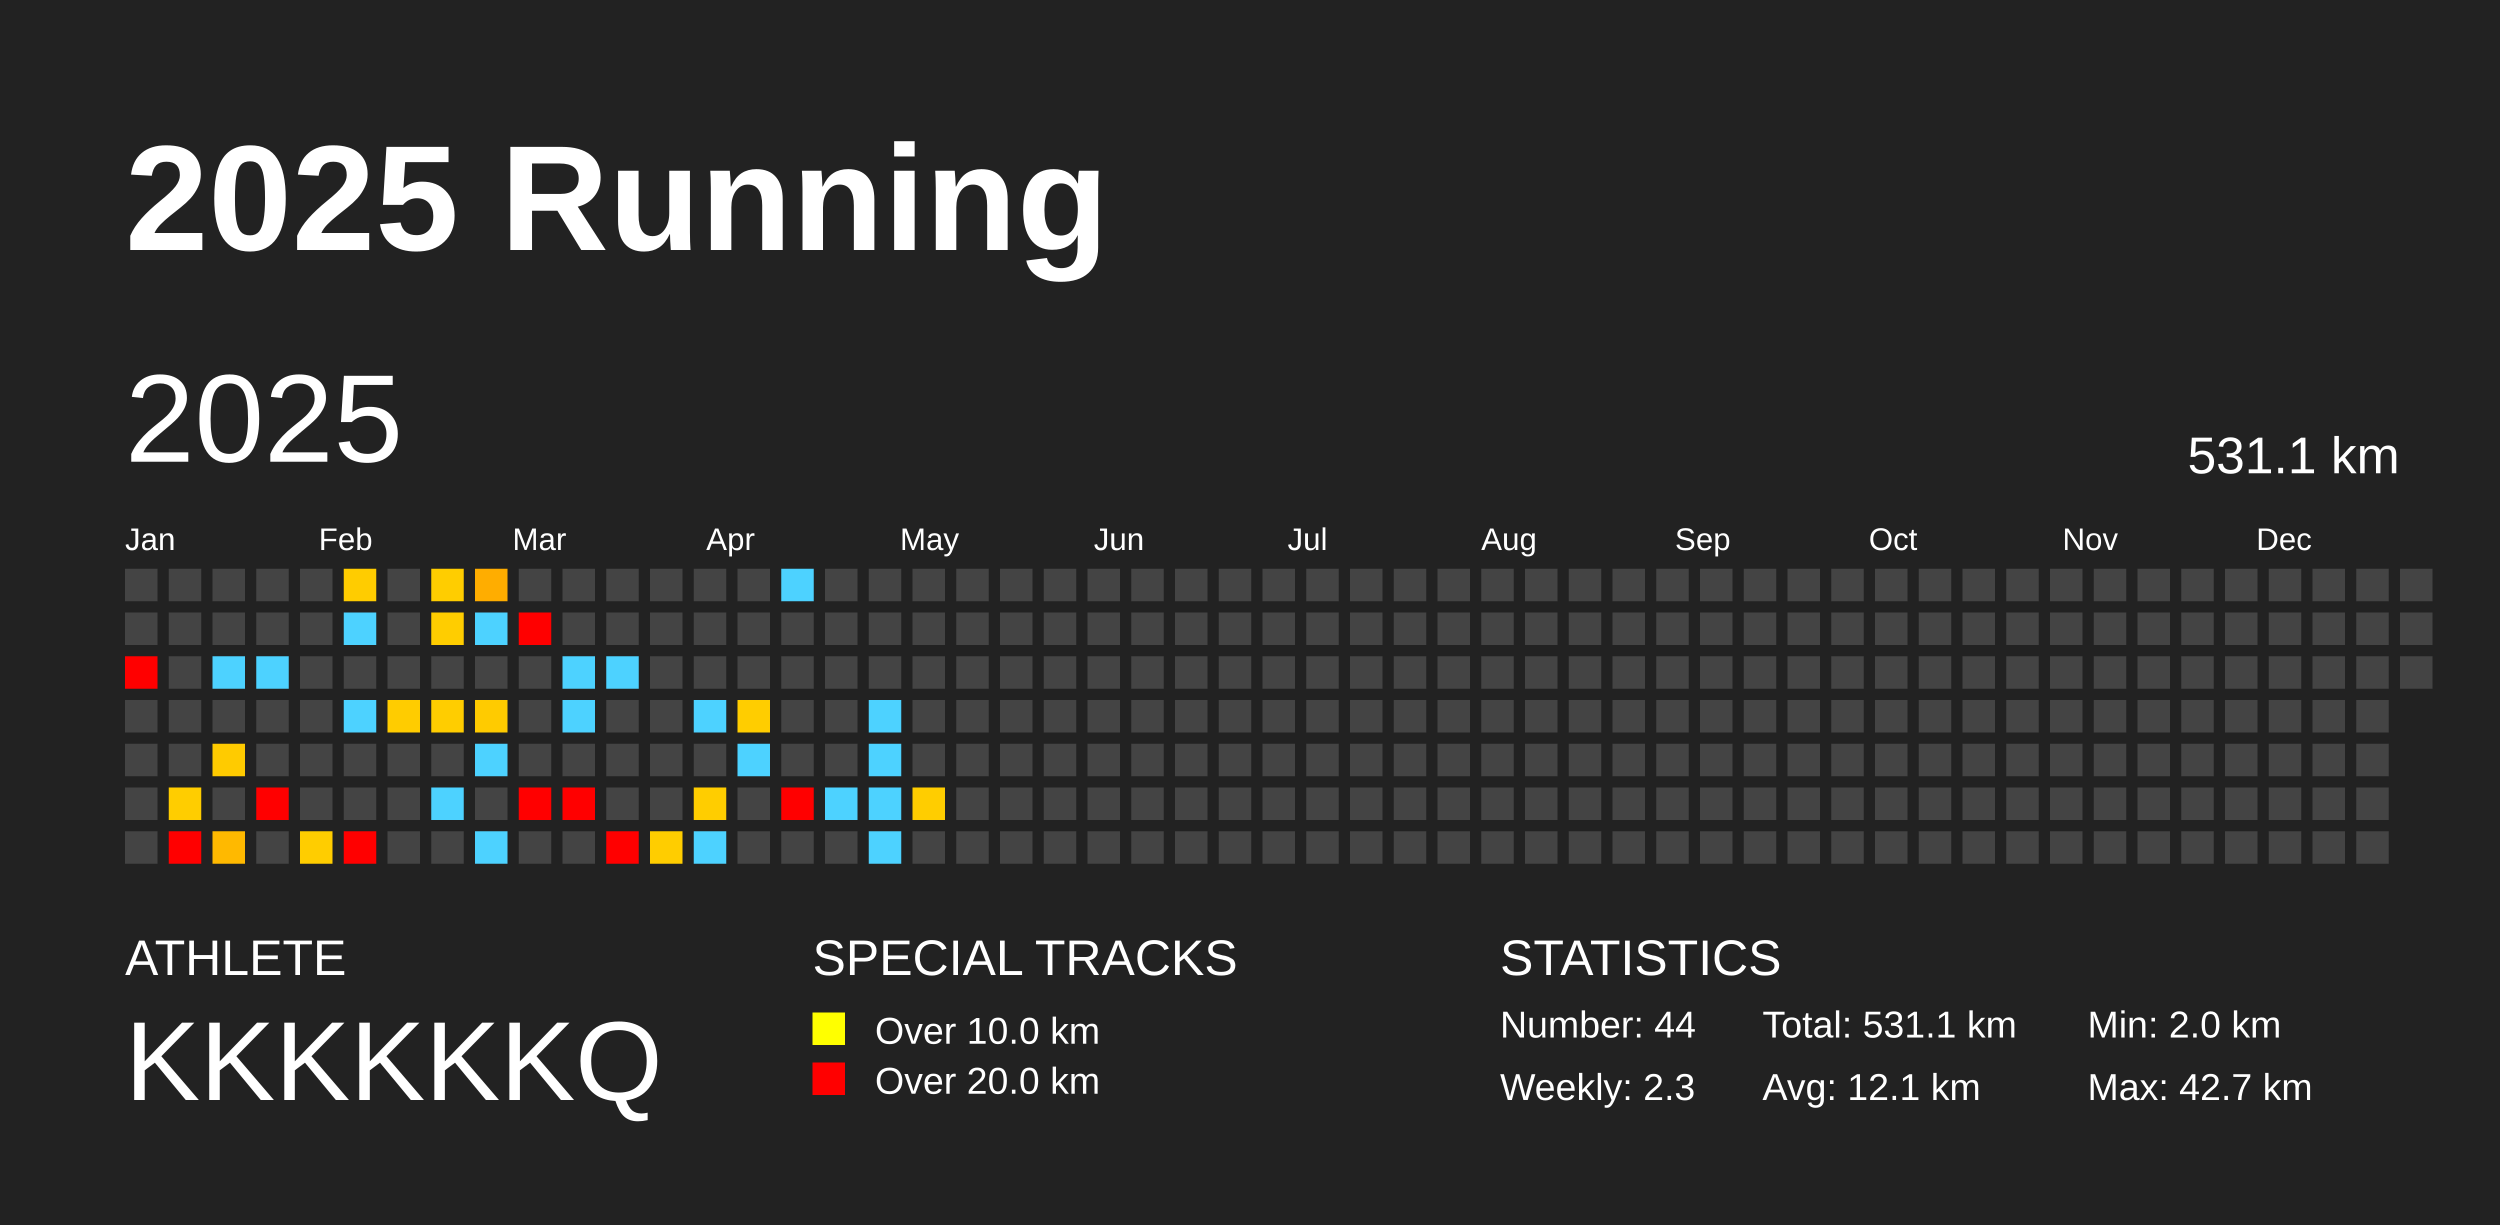
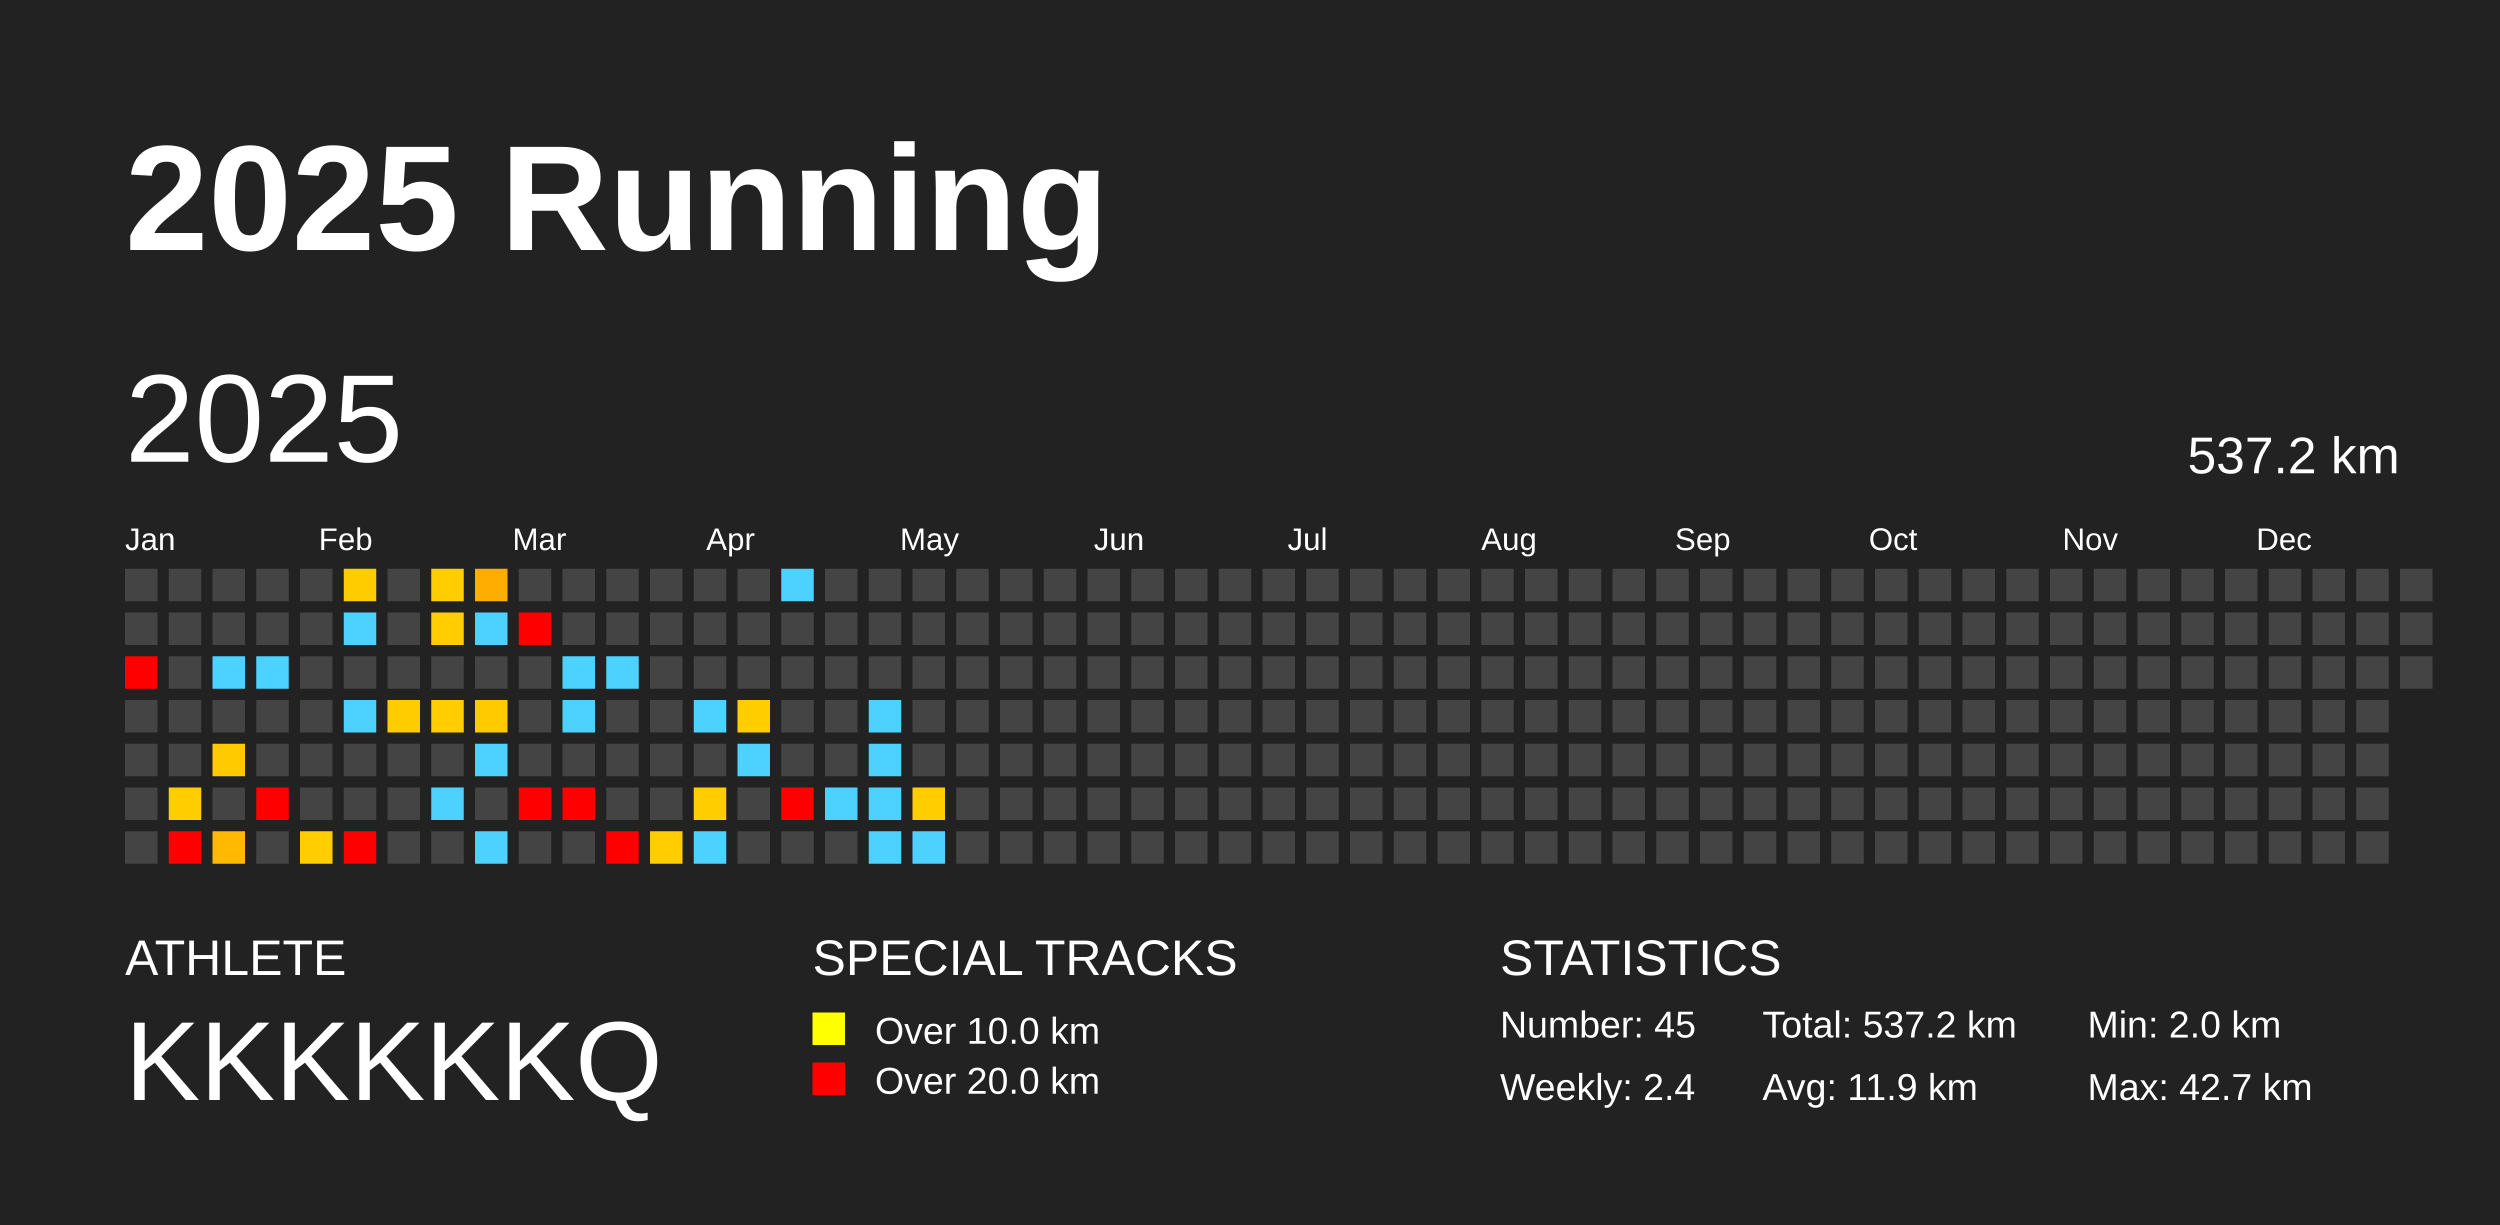
<svg xmlns="http://www.w3.org/2000/svg" baseProfile="full" height="98mm" version="1.1" viewBox="0,0,200,98" width="200mm">
  <defs />
  <rect fill="#222222" height="98" width="200" x="0" y="0" />
  <text fill="#FFFFFF" style="font-size:12px; font-family:Arial; font-weight:bold;" x="10" y="20">2025 Running</text>
  <text fill="#FFFFFF" style="font-size:4px; font-family:Arial" x="10" y="78">ATHLETE</text>
  <text fill="#FFFFFF" style="font-size:9px; font-family:Arial" x="10" y="88">KKKKKKQ</text>
  <text fill="#FFFFFF" style="font-size:4px; font-family:Arial" x="65" y="78">SPECIAL TRACKS</text>
  <rect fill="yellow" height="2.6" width="2.6" x="65" y="81" />
  <text fill="#FFFFFF" style="font-size:3px; font-family:Arial" x="70" y="83.5">Over 10.0 km</text>
  <rect fill="red" height="2.6" width="2.6" x="65" y="85" />
  <text fill="#FFFFFF" style="font-size:3px; font-family:Arial" x="70" y="87.5">Over 20.0 km</text>
  <text fill="#FFFFFF" style="font-size:4px; font-family:Arial" x="120" y="78">STATISTICS</text>
-   <text fill="#FFFFFF" style="font-size:3px; font-family:Arial" x="120" y="83">Number: 44</text>
-   <text fill="#FFFFFF" style="font-size:3px; font-family:Arial" x="120" y="88">Weekly: 2.3</text>
-   <text fill="#FFFFFF" style="font-size:3px; font-family:Arial" x="141" y="83">Total: 531.1 km</text>
-   <text fill="#FFFFFF" style="font-size:3px; font-family:Arial" x="141" y="88">Avg: 12.1 km</text>
+   <text fill="#FFFFFF" style="font-size:3px; font-family:Arial" x="120" y="83">Number: 45</text>
+   <text fill="#FFFFFF" style="font-size:3px; font-family:Arial" x="120" y="88">Weekly: 2.4</text>
+   <text fill="#FFFFFF" style="font-size:3px; font-family:Arial" x="141" y="83">Total: 537.2 km</text>
+   <text fill="#FFFFFF" style="font-size:3px; font-family:Arial" x="141" y="88">Avg: 11.9 km</text>
  <text fill="#FFFFFF" style="font-size:3px; font-family:Arial" x="167" y="83">Min: 2.0 km</text>
  <text fill="#FFFFFF" style="font-size:3px; font-family:Arial" x="167" y="88">Max: 42.7 km</text>
  <text dominant-baseline="hanging" fill="#FFFFFF" style="font-size:10.0px; font-family:Arial;" x="10" y="30">2025</text>
-   <text dominant-baseline="hanging" fill="#FFFFFF" style="font-size:4.125px; font-family:Arial;" x="175" y="35">531.1 km</text>
+   <text dominant-baseline="hanging" fill="#FFFFFF" style="font-size:4.125px; font-family:Arial;" x="175" y="35">537.2 km</text>
  <text fill="#FFFFFF" style="font-size:2.5px; font-family:Arial" x="10.0" y="44">Jan</text>
  <text fill="#FFFFFF" style="font-size:2.5px; font-family:Arial" x="25.5" y="44">Feb</text>
  <text fill="#FFFFFF" style="font-size:2.5px; font-family:Arial" x="41.0" y="44">Mar</text>
  <text fill="#FFFFFF" style="font-size:2.5px; font-family:Arial" x="56.5" y="44">Apr</text>
  <text fill="#FFFFFF" style="font-size:2.5px; font-family:Arial" x="72.0" y="44">May</text>
  <text fill="#FFFFFF" style="font-size:2.5px; font-family:Arial" x="87.5" y="44">Jun</text>
  <text fill="#FFFFFF" style="font-size:2.5px; font-family:Arial" x="103.0" y="44">Jul</text>
  <text fill="#FFFFFF" style="font-size:2.5px; font-family:Arial" x="118.5" y="44">Aug</text>
  <text fill="#FFFFFF" style="font-size:2.5px; font-family:Arial" x="134.0" y="44">Sep</text>
  <text fill="#FFFFFF" style="font-size:2.5px; font-family:Arial" x="149.5" y="44">Oct</text>
  <text fill="#FFFFFF" style="font-size:2.5px; font-family:Arial" x="165.0" y="44">Nov</text>
  <text fill="#FFFFFF" style="font-size:2.5px; font-family:Arial" x="180.5" y="44">Dec</text>
  <rect fill="#444444" height="2.6" width="2.6" x="10.0" y="45.5" />
  <rect fill="#444444" height="2.6" width="2.6" x="10.0" y="49.0" />
  <rect fill="red" height="2.6" width="2.6" x="10.0" y="52.5" />
  <rect fill="#444444" height="2.6" width="2.6" x="10.0" y="56.0" />
  <rect fill="#444444" height="2.6" width="2.6" x="10.0" y="59.5" />
  <rect fill="#444444" height="2.6" width="2.6" x="10.0" y="63.0" />
  <rect fill="#444444" height="2.6" width="2.6" x="10.0" y="66.5" />
  <rect fill="#444444" height="2.6" width="2.6" x="13.5" y="45.5" />
  <rect fill="#444444" height="2.6" width="2.6" x="13.5" y="49.0" />
  <rect fill="#444444" height="2.6" width="2.6" x="13.5" y="52.5" />
  <rect fill="#444444" height="2.6" width="2.6" x="13.5" y="56.0" />
  <rect fill="#444444" height="2.6" width="2.6" x="13.5" y="59.5" />
  <rect fill="#ffcd00" height="2.6" width="2.6" x="13.5" y="63.0" />
  <rect fill="red" height="2.6" width="2.6" x="13.5" y="66.5" />
  <rect fill="#444444" height="2.6" width="2.6" x="17.0" y="45.5" />
  <rect fill="#444444" height="2.6" width="2.6" x="17.0" y="49.0" />
  <rect fill="#4dd2ff" height="2.6" width="2.6" x="17.0" y="52.5" />
  <rect fill="#444444" height="2.6" width="2.6" x="17.0" y="56.0" />
  <rect fill="#ffcb00" height="2.6" width="2.6" x="17.0" y="59.5" />
  <rect fill="#444444" height="2.6" width="2.6" x="17.0" y="63.0" />
  <rect fill="#ffb900" height="2.6" width="2.6" x="17.0" y="66.5" />
  <rect fill="#444444" height="2.6" width="2.6" x="20.5" y="45.5" />
  <rect fill="#444444" height="2.6" width="2.6" x="20.5" y="49.0" />
  <rect fill="#4dd2ff" height="2.6" width="2.6" x="20.5" y="52.5" />
  <rect fill="#444444" height="2.6" width="2.6" x="20.5" y="56.0" />
  <rect fill="#444444" height="2.6" width="2.6" x="20.5" y="59.5" />
  <rect fill="red" height="2.6" width="2.6" x="20.5" y="63.0" />
  <rect fill="#444444" height="2.6" width="2.6" x="20.5" y="66.5" />
  <rect fill="#444444" height="2.6" width="2.6" x="24.0" y="45.5" />
  <rect fill="#444444" height="2.6" width="2.6" x="24.0" y="49.0" />
  <rect fill="#444444" height="2.6" width="2.6" x="24.0" y="52.5" />
  <rect fill="#444444" height="2.6" width="2.6" x="24.0" y="56.0" />
  <rect fill="#444444" height="2.6" width="2.6" x="24.0" y="59.5" />
  <rect fill="#444444" height="2.6" width="2.6" x="24.0" y="63.0" />
  <rect fill="#ffcd00" height="2.6" width="2.6" x="24.0" y="66.5" />
  <rect fill="#ffcc00" height="2.6" width="2.6" x="27.5" y="45.5" />
  <rect fill="#4dd2ff" height="2.6" width="2.6" x="27.5" y="49.0" />
  <rect fill="#444444" height="2.6" width="2.6" x="27.5" y="52.5" />
  <rect fill="#4dd2ff" height="2.6" width="2.6" x="27.5" y="56.0" />
  <rect fill="#444444" height="2.6" width="2.6" x="27.5" y="59.5" />
  <rect fill="#444444" height="2.6" width="2.6" x="27.5" y="63.0" />
  <rect fill="red" height="2.6" width="2.6" x="27.5" y="66.5" />
  <rect fill="#444444" height="2.6" width="2.6" x="31.0" y="45.5" />
  <rect fill="#444444" height="2.6" width="2.6" x="31.0" y="49.0" />
  <rect fill="#444444" height="2.6" width="2.6" x="31.0" y="52.5" />
  <rect fill="#ffcc00" height="2.6" width="2.6" x="31.0" y="56.0" />
  <rect fill="#444444" height="2.6" width="2.6" x="31.0" y="59.5" />
  <rect fill="#444444" height="2.6" width="2.6" x="31.0" y="63.0" />
  <rect fill="#444444" height="2.6" width="2.6" x="31.0" y="66.5" />
  <rect fill="#ffcd00" height="2.6" width="2.6" x="34.5" y="45.5" />
  <rect fill="#ffcd00" height="2.6" width="2.6" x="34.5" y="49.0" />
  <rect fill="#444444" height="2.6" width="2.6" x="34.5" y="52.5" />
  <rect fill="#ffcd00" height="2.6" width="2.6" x="34.5" y="56.0" />
  <rect fill="#444444" height="2.6" width="2.6" x="34.5" y="59.5" />
  <rect fill="#4dd2ff" height="2.6" width="2.6" x="34.5" y="63.0" />
  <rect fill="#444444" height="2.6" width="2.6" x="34.5" y="66.5" />
  <rect fill="#ffad00" height="2.6" width="2.6" x="38.0" y="45.5" />
  <rect fill="#4dd2ff" height="2.6" width="2.6" x="38.0" y="49.0" />
  <rect fill="#444444" height="2.6" width="2.6" x="38.0" y="52.5" />
  <rect fill="#ffcb00" height="2.6" width="2.6" x="38.0" y="56.0" />
  <rect fill="#4dd2ff" height="2.6" width="2.6" x="38.0" y="59.5" />
  <rect fill="#444444" height="2.6" width="2.6" x="38.0" y="63.0" />
  <rect fill="#4dd2ff" height="2.6" width="2.6" x="38.0" y="66.5" />
  <rect fill="#444444" height="2.6" width="2.6" x="41.5" y="45.5" />
  <rect fill="red" height="2.6" width="2.6" x="41.5" y="49.0" />
  <rect fill="#444444" height="2.6" width="2.6" x="41.5" y="52.5" />
  <rect fill="#444444" height="2.6" width="2.6" x="41.5" y="56.0" />
  <rect fill="#444444" height="2.6" width="2.6" x="41.5" y="59.5" />
  <rect fill="red" height="2.6" width="2.6" x="41.5" y="63.0" />
  <rect fill="#444444" height="2.6" width="2.6" x="41.5" y="66.5" />
  <rect fill="#444444" height="2.6" width="2.6" x="45.0" y="45.5" />
  <rect fill="#444444" height="2.6" width="2.6" x="45.0" y="49.0" />
  <rect fill="#4dd2ff" height="2.6" width="2.6" x="45.0" y="52.5" />
  <rect fill="#4dd2ff" height="2.6" width="2.6" x="45.0" y="56.0" />
  <rect fill="#444444" height="2.6" width="2.6" x="45.0" y="59.5" />
  <rect fill="red" height="2.6" width="2.6" x="45.0" y="63.0" />
  <rect fill="#444444" height="2.6" width="2.6" x="45.0" y="66.5" />
  <rect fill="#444444" height="2.6" width="2.6" x="48.5" y="45.5" />
  <rect fill="#444444" height="2.6" width="2.6" x="48.5" y="49.0" />
  <rect fill="#4dd2ff" height="2.6" width="2.6" x="48.5" y="52.5" />
  <rect fill="#444444" height="2.6" width="2.6" x="48.5" y="56.0" />
  <rect fill="#444444" height="2.6" width="2.6" x="48.5" y="59.5" />
  <rect fill="#444444" height="2.6" width="2.6" x="48.5" y="63.0" />
  <rect fill="red" height="2.6" width="2.6" x="48.5" y="66.5" />
  <rect fill="#444444" height="2.6" width="2.6" x="52.0" y="45.5" />
  <rect fill="#444444" height="2.6" width="2.6" x="52.0" y="49.0" />
  <rect fill="#444444" height="2.6" width="2.6" x="52.0" y="52.5" />
  <rect fill="#444444" height="2.6" width="2.6" x="52.0" y="56.0" />
  <rect fill="#444444" height="2.6" width="2.6" x="52.0" y="59.5" />
  <rect fill="#444444" height="2.6" width="2.6" x="52.0" y="63.0" />
  <rect fill="#ffcd00" height="2.6" width="2.6" x="52.0" y="66.5" />
  <rect fill="#444444" height="2.6" width="2.6" x="55.5" y="45.5" />
  <rect fill="#444444" height="2.6" width="2.6" x="55.5" y="49.0" />
  <rect fill="#444444" height="2.6" width="2.6" x="55.5" y="52.5" />
  <rect fill="#4dd2ff" height="2.6" width="2.6" x="55.5" y="56.0" />
  <rect fill="#444444" height="2.6" width="2.6" x="55.5" y="59.5" />
  <rect fill="#ffcd00" height="2.6" width="2.6" x="55.5" y="63.0" />
  <rect fill="#4dd2ff" height="2.6" width="2.6" x="55.5" y="66.5" />
  <rect fill="#444444" height="2.6" width="2.6" x="59.0" y="45.5" />
  <rect fill="#444444" height="2.6" width="2.6" x="59.0" y="49.0" />
  <rect fill="#444444" height="2.6" width="2.6" x="59.0" y="52.5" />
  <rect fill="#ffcd00" height="2.6" width="2.6" x="59.0" y="56.0" />
  <rect fill="#4dd2ff" height="2.6" width="2.6" x="59.0" y="59.5" />
  <rect fill="#444444" height="2.6" width="2.6" x="59.0" y="63.0" />
  <rect fill="#444444" height="2.6" width="2.6" x="59.0" y="66.5" />
  <rect fill="#4dd2ff" height="2.6" width="2.6" x="62.5" y="45.5" />
  <rect fill="#444444" height="2.6" width="2.6" x="62.5" y="49.0" />
  <rect fill="#444444" height="2.6" width="2.6" x="62.5" y="52.5" />
  <rect fill="#444444" height="2.6" width="2.6" x="62.5" y="56.0" />
  <rect fill="#444444" height="2.6" width="2.6" x="62.5" y="59.5" />
  <rect fill="red" height="2.6" width="2.6" x="62.5" y="63.0" />
  <rect fill="#444444" height="2.6" width="2.6" x="62.5" y="66.5" />
  <rect fill="#444444" height="2.6" width="2.6" x="66.0" y="45.5" />
  <rect fill="#444444" height="2.6" width="2.6" x="66.0" y="49.0" />
  <rect fill="#444444" height="2.6" width="2.6" x="66.0" y="52.5" />
  <rect fill="#444444" height="2.6" width="2.6" x="66.0" y="56.0" />
  <rect fill="#444444" height="2.6" width="2.6" x="66.0" y="59.5" />
  <rect fill="#4dd2ff" height="2.6" width="2.6" x="66.0" y="63.0" />
  <rect fill="#444444" height="2.6" width="2.6" x="66.0" y="66.5" />
  <rect fill="#444444" height="2.6" width="2.6" x="69.5" y="45.5" />
  <rect fill="#444444" height="2.6" width="2.6" x="69.5" y="49.0" />
  <rect fill="#444444" height="2.6" width="2.6" x="69.5" y="52.5" />
  <rect fill="#4dd2ff" height="2.6" width="2.6" x="69.5" y="56.0" />
  <rect fill="#4dd2ff" height="2.6" width="2.6" x="69.5" y="59.5" />
  <rect fill="#4dd2ff" height="2.6" width="2.6" x="69.5" y="63.0" />
  <rect fill="#4dd2ff" height="2.6" width="2.6" x="69.5" y="66.5" />
  <rect fill="#444444" height="2.6" width="2.6" x="73.0" y="45.5" />
  <rect fill="#444444" height="2.6" width="2.6" x="73.0" y="49.0" />
  <rect fill="#444444" height="2.6" width="2.6" x="73.0" y="52.5" />
  <rect fill="#444444" height="2.6" width="2.6" x="73.0" y="56.0" />
  <rect fill="#444444" height="2.6" width="2.6" x="73.0" y="59.5" />
  <rect fill="#ffcd00" height="2.6" width="2.6" x="73.0" y="63.0" />
-   <rect fill="#444444" height="2.6" width="2.6" x="73.0" y="66.5" />
+   <rect fill="#4dd2ff" height="2.6" width="2.6" x="73.0" y="66.5" />
  <rect fill="#444444" height="2.6" width="2.6" x="76.5" y="45.5" />
  <rect fill="#444444" height="2.6" width="2.6" x="76.5" y="49.0" />
  <rect fill="#444444" height="2.6" width="2.6" x="76.5" y="52.5" />
  <rect fill="#444444" height="2.6" width="2.6" x="76.5" y="56.0" />
  <rect fill="#444444" height="2.6" width="2.6" x="76.5" y="59.5" />
  <rect fill="#444444" height="2.6" width="2.6" x="76.5" y="63.0" />
  <rect fill="#444444" height="2.6" width="2.6" x="76.5" y="66.5" />
  <rect fill="#444444" height="2.6" width="2.6" x="80.0" y="45.5" />
  <rect fill="#444444" height="2.6" width="2.6" x="80.0" y="49.0" />
  <rect fill="#444444" height="2.6" width="2.6" x="80.0" y="52.5" />
  <rect fill="#444444" height="2.6" width="2.6" x="80.0" y="56.0" />
  <rect fill="#444444" height="2.6" width="2.6" x="80.0" y="59.5" />
  <rect fill="#444444" height="2.6" width="2.6" x="80.0" y="63.0" />
  <rect fill="#444444" height="2.6" width="2.6" x="80.0" y="66.5" />
  <rect fill="#444444" height="2.6" width="2.6" x="83.5" y="45.5" />
  <rect fill="#444444" height="2.6" width="2.6" x="83.5" y="49.0" />
  <rect fill="#444444" height="2.6" width="2.6" x="83.5" y="52.5" />
  <rect fill="#444444" height="2.6" width="2.6" x="83.5" y="56.0" />
  <rect fill="#444444" height="2.6" width="2.6" x="83.5" y="59.5" />
  <rect fill="#444444" height="2.6" width="2.6" x="83.5" y="63.0" />
  <rect fill="#444444" height="2.6" width="2.6" x="83.5" y="66.5" />
  <rect fill="#444444" height="2.6" width="2.6" x="87.0" y="45.5" />
  <rect fill="#444444" height="2.6" width="2.6" x="87.0" y="49.0" />
  <rect fill="#444444" height="2.6" width="2.6" x="87.0" y="52.5" />
  <rect fill="#444444" height="2.6" width="2.6" x="87.0" y="56.0" />
  <rect fill="#444444" height="2.6" width="2.6" x="87.0" y="59.5" />
  <rect fill="#444444" height="2.6" width="2.6" x="87.0" y="63.0" />
  <rect fill="#444444" height="2.6" width="2.6" x="87.0" y="66.5" />
  <rect fill="#444444" height="2.6" width="2.6" x="90.5" y="45.5" />
  <rect fill="#444444" height="2.6" width="2.6" x="90.5" y="49.0" />
  <rect fill="#444444" height="2.6" width="2.6" x="90.5" y="52.5" />
  <rect fill="#444444" height="2.6" width="2.6" x="90.5" y="56.0" />
  <rect fill="#444444" height="2.6" width="2.6" x="90.5" y="59.5" />
  <rect fill="#444444" height="2.6" width="2.6" x="90.5" y="63.0" />
  <rect fill="#444444" height="2.6" width="2.6" x="90.5" y="66.5" />
  <rect fill="#444444" height="2.6" width="2.6" x="94.0" y="45.5" />
  <rect fill="#444444" height="2.6" width="2.6" x="94.0" y="49.0" />
  <rect fill="#444444" height="2.6" width="2.6" x="94.0" y="52.5" />
  <rect fill="#444444" height="2.6" width="2.6" x="94.0" y="56.0" />
  <rect fill="#444444" height="2.6" width="2.6" x="94.0" y="59.5" />
  <rect fill="#444444" height="2.6" width="2.6" x="94.0" y="63.0" />
  <rect fill="#444444" height="2.6" width="2.6" x="94.0" y="66.5" />
  <rect fill="#444444" height="2.6" width="2.6" x="97.5" y="45.5" />
  <rect fill="#444444" height="2.6" width="2.6" x="97.5" y="49.0" />
  <rect fill="#444444" height="2.6" width="2.6" x="97.5" y="52.5" />
  <rect fill="#444444" height="2.6" width="2.6" x="97.5" y="56.0" />
  <rect fill="#444444" height="2.6" width="2.6" x="97.5" y="59.5" />
  <rect fill="#444444" height="2.6" width="2.6" x="97.5" y="63.0" />
  <rect fill="#444444" height="2.6" width="2.6" x="97.5" y="66.5" />
  <rect fill="#444444" height="2.6" width="2.6" x="101.0" y="45.5" />
  <rect fill="#444444" height="2.6" width="2.6" x="101.0" y="49.0" />
  <rect fill="#444444" height="2.6" width="2.6" x="101.0" y="52.5" />
  <rect fill="#444444" height="2.6" width="2.6" x="101.0" y="56.0" />
  <rect fill="#444444" height="2.6" width="2.6" x="101.0" y="59.5" />
  <rect fill="#444444" height="2.6" width="2.6" x="101.0" y="63.0" />
  <rect fill="#444444" height="2.6" width="2.6" x="101.0" y="66.5" />
  <rect fill="#444444" height="2.6" width="2.6" x="104.5" y="45.5" />
  <rect fill="#444444" height="2.6" width="2.6" x="104.5" y="49.0" />
  <rect fill="#444444" height="2.6" width="2.6" x="104.5" y="52.5" />
  <rect fill="#444444" height="2.6" width="2.6" x="104.5" y="56.0" />
  <rect fill="#444444" height="2.6" width="2.6" x="104.5" y="59.5" />
  <rect fill="#444444" height="2.6" width="2.6" x="104.5" y="63.0" />
  <rect fill="#444444" height="2.6" width="2.6" x="104.5" y="66.5" />
  <rect fill="#444444" height="2.6" width="2.6" x="108.0" y="45.5" />
  <rect fill="#444444" height="2.6" width="2.6" x="108.0" y="49.0" />
  <rect fill="#444444" height="2.6" width="2.6" x="108.0" y="52.5" />
  <rect fill="#444444" height="2.6" width="2.6" x="108.0" y="56.0" />
  <rect fill="#444444" height="2.6" width="2.6" x="108.0" y="59.5" />
  <rect fill="#444444" height="2.6" width="2.6" x="108.0" y="63.0" />
  <rect fill="#444444" height="2.6" width="2.6" x="108.0" y="66.5" />
  <rect fill="#444444" height="2.6" width="2.6" x="111.5" y="45.5" />
  <rect fill="#444444" height="2.6" width="2.6" x="111.5" y="49.0" />
  <rect fill="#444444" height="2.6" width="2.6" x="111.5" y="52.5" />
  <rect fill="#444444" height="2.6" width="2.6" x="111.5" y="56.0" />
  <rect fill="#444444" height="2.6" width="2.6" x="111.5" y="59.5" />
  <rect fill="#444444" height="2.6" width="2.6" x="111.5" y="63.0" />
  <rect fill="#444444" height="2.6" width="2.6" x="111.5" y="66.5" />
  <rect fill="#444444" height="2.6" width="2.6" x="115.0" y="45.5" />
  <rect fill="#444444" height="2.6" width="2.6" x="115.0" y="49.0" />
  <rect fill="#444444" height="2.6" width="2.6" x="115.0" y="52.5" />
  <rect fill="#444444" height="2.6" width="2.6" x="115.0" y="56.0" />
  <rect fill="#444444" height="2.6" width="2.6" x="115.0" y="59.5" />
  <rect fill="#444444" height="2.6" width="2.6" x="115.0" y="63.0" />
  <rect fill="#444444" height="2.6" width="2.6" x="115.0" y="66.5" />
  <rect fill="#444444" height="2.6" width="2.6" x="118.5" y="45.5" />
  <rect fill="#444444" height="2.6" width="2.6" x="118.5" y="49.0" />
  <rect fill="#444444" height="2.6" width="2.6" x="118.5" y="52.5" />
  <rect fill="#444444" height="2.6" width="2.6" x="118.5" y="56.0" />
  <rect fill="#444444" height="2.6" width="2.6" x="118.5" y="59.5" />
  <rect fill="#444444" height="2.6" width="2.6" x="118.5" y="63.0" />
  <rect fill="#444444" height="2.6" width="2.6" x="118.5" y="66.5" />
  <rect fill="#444444" height="2.6" width="2.6" x="122.0" y="45.5" />
  <rect fill="#444444" height="2.6" width="2.6" x="122.0" y="49.0" />
  <rect fill="#444444" height="2.6" width="2.6" x="122.0" y="52.5" />
  <rect fill="#444444" height="2.6" width="2.6" x="122.0" y="56.0" />
  <rect fill="#444444" height="2.6" width="2.6" x="122.0" y="59.5" />
  <rect fill="#444444" height="2.6" width="2.6" x="122.0" y="63.0" />
  <rect fill="#444444" height="2.6" width="2.6" x="122.0" y="66.5" />
  <rect fill="#444444" height="2.6" width="2.6" x="125.5" y="45.5" />
  <rect fill="#444444" height="2.6" width="2.6" x="125.5" y="49.0" />
  <rect fill="#444444" height="2.6" width="2.6" x="125.5" y="52.5" />
  <rect fill="#444444" height="2.6" width="2.6" x="125.5" y="56.0" />
  <rect fill="#444444" height="2.6" width="2.6" x="125.5" y="59.5" />
  <rect fill="#444444" height="2.6" width="2.6" x="125.5" y="63.0" />
  <rect fill="#444444" height="2.6" width="2.6" x="125.5" y="66.5" />
  <rect fill="#444444" height="2.6" width="2.6" x="129.0" y="45.5" />
  <rect fill="#444444" height="2.6" width="2.6" x="129.0" y="49.0" />
  <rect fill="#444444" height="2.6" width="2.6" x="129.0" y="52.5" />
  <rect fill="#444444" height="2.6" width="2.6" x="129.0" y="56.0" />
  <rect fill="#444444" height="2.6" width="2.6" x="129.0" y="59.5" />
  <rect fill="#444444" height="2.6" width="2.6" x="129.0" y="63.0" />
  <rect fill="#444444" height="2.6" width="2.6" x="129.0" y="66.5" />
  <rect fill="#444444" height="2.6" width="2.6" x="132.5" y="45.5" />
  <rect fill="#444444" height="2.6" width="2.6" x="132.5" y="49.0" />
  <rect fill="#444444" height="2.6" width="2.6" x="132.5" y="52.5" />
  <rect fill="#444444" height="2.6" width="2.6" x="132.5" y="56.0" />
  <rect fill="#444444" height="2.6" width="2.6" x="132.5" y="59.5" />
  <rect fill="#444444" height="2.6" width="2.6" x="132.5" y="63.0" />
  <rect fill="#444444" height="2.6" width="2.6" x="132.5" y="66.5" />
  <rect fill="#444444" height="2.6" width="2.6" x="136.0" y="45.5" />
  <rect fill="#444444" height="2.6" width="2.6" x="136.0" y="49.0" />
  <rect fill="#444444" height="2.6" width="2.6" x="136.0" y="52.5" />
  <rect fill="#444444" height="2.6" width="2.6" x="136.0" y="56.0" />
  <rect fill="#444444" height="2.6" width="2.6" x="136.0" y="59.5" />
  <rect fill="#444444" height="2.6" width="2.6" x="136.0" y="63.0" />
  <rect fill="#444444" height="2.6" width="2.6" x="136.0" y="66.5" />
  <rect fill="#444444" height="2.6" width="2.6" x="139.5" y="45.5" />
  <rect fill="#444444" height="2.6" width="2.6" x="139.5" y="49.0" />
  <rect fill="#444444" height="2.6" width="2.6" x="139.5" y="52.5" />
  <rect fill="#444444" height="2.6" width="2.6" x="139.5" y="56.0" />
  <rect fill="#444444" height="2.6" width="2.6" x="139.5" y="59.5" />
  <rect fill="#444444" height="2.6" width="2.6" x="139.5" y="63.0" />
  <rect fill="#444444" height="2.6" width="2.6" x="139.5" y="66.5" />
  <rect fill="#444444" height="2.6" width="2.6" x="143.0" y="45.5" />
  <rect fill="#444444" height="2.6" width="2.6" x="143.0" y="49.0" />
  <rect fill="#444444" height="2.6" width="2.6" x="143.0" y="52.5" />
  <rect fill="#444444" height="2.6" width="2.6" x="143.0" y="56.0" />
  <rect fill="#444444" height="2.6" width="2.6" x="143.0" y="59.5" />
  <rect fill="#444444" height="2.6" width="2.6" x="143.0" y="63.0" />
  <rect fill="#444444" height="2.6" width="2.6" x="143.0" y="66.5" />
  <rect fill="#444444" height="2.6" width="2.6" x="146.5" y="45.5" />
  <rect fill="#444444" height="2.6" width="2.6" x="146.5" y="49.0" />
  <rect fill="#444444" height="2.6" width="2.6" x="146.5" y="52.5" />
  <rect fill="#444444" height="2.6" width="2.6" x="146.5" y="56.0" />
  <rect fill="#444444" height="2.6" width="2.6" x="146.5" y="59.5" />
  <rect fill="#444444" height="2.6" width="2.6" x="146.5" y="63.0" />
  <rect fill="#444444" height="2.6" width="2.6" x="146.5" y="66.5" />
  <rect fill="#444444" height="2.6" width="2.6" x="150.0" y="45.5" />
  <rect fill="#444444" height="2.6" width="2.6" x="150.0" y="49.0" />
  <rect fill="#444444" height="2.6" width="2.6" x="150.0" y="52.5" />
  <rect fill="#444444" height="2.6" width="2.6" x="150.0" y="56.0" />
  <rect fill="#444444" height="2.6" width="2.6" x="150.0" y="59.5" />
  <rect fill="#444444" height="2.6" width="2.6" x="150.0" y="63.0" />
  <rect fill="#444444" height="2.6" width="2.6" x="150.0" y="66.5" />
  <rect fill="#444444" height="2.6" width="2.6" x="153.5" y="45.5" />
  <rect fill="#444444" height="2.6" width="2.6" x="153.5" y="49.0" />
  <rect fill="#444444" height="2.6" width="2.6" x="153.5" y="52.5" />
  <rect fill="#444444" height="2.6" width="2.6" x="153.5" y="56.0" />
  <rect fill="#444444" height="2.6" width="2.6" x="153.5" y="59.5" />
  <rect fill="#444444" height="2.6" width="2.6" x="153.5" y="63.0" />
  <rect fill="#444444" height="2.6" width="2.6" x="153.5" y="66.5" />
  <rect fill="#444444" height="2.6" width="2.6" x="157.0" y="45.5" />
  <rect fill="#444444" height="2.6" width="2.6" x="157.0" y="49.0" />
  <rect fill="#444444" height="2.6" width="2.6" x="157.0" y="52.5" />
  <rect fill="#444444" height="2.6" width="2.6" x="157.0" y="56.0" />
  <rect fill="#444444" height="2.6" width="2.6" x="157.0" y="59.5" />
  <rect fill="#444444" height="2.6" width="2.6" x="157.0" y="63.0" />
  <rect fill="#444444" height="2.6" width="2.6" x="157.0" y="66.5" />
  <rect fill="#444444" height="2.6" width="2.6" x="160.5" y="45.5" />
  <rect fill="#444444" height="2.6" width="2.6" x="160.5" y="49.0" />
  <rect fill="#444444" height="2.6" width="2.6" x="160.5" y="52.5" />
  <rect fill="#444444" height="2.6" width="2.6" x="160.5" y="56.0" />
  <rect fill="#444444" height="2.6" width="2.6" x="160.5" y="59.5" />
  <rect fill="#444444" height="2.6" width="2.6" x="160.5" y="63.0" />
  <rect fill="#444444" height="2.6" width="2.6" x="160.5" y="66.5" />
  <rect fill="#444444" height="2.6" width="2.6" x="164.0" y="45.5" />
  <rect fill="#444444" height="2.6" width="2.6" x="164.0" y="49.0" />
  <rect fill="#444444" height="2.6" width="2.6" x="164.0" y="52.5" />
  <rect fill="#444444" height="2.6" width="2.6" x="164.0" y="56.0" />
  <rect fill="#444444" height="2.6" width="2.6" x="164.0" y="59.5" />
  <rect fill="#444444" height="2.6" width="2.6" x="164.0" y="63.0" />
  <rect fill="#444444" height="2.6" width="2.6" x="164.0" y="66.5" />
  <rect fill="#444444" height="2.6" width="2.6" x="167.5" y="45.5" />
  <rect fill="#444444" height="2.6" width="2.6" x="167.5" y="49.0" />
  <rect fill="#444444" height="2.6" width="2.6" x="167.5" y="52.5" />
  <rect fill="#444444" height="2.6" width="2.6" x="167.5" y="56.0" />
  <rect fill="#444444" height="2.6" width="2.6" x="167.5" y="59.5" />
  <rect fill="#444444" height="2.6" width="2.6" x="167.5" y="63.0" />
  <rect fill="#444444" height="2.6" width="2.6" x="167.5" y="66.5" />
  <rect fill="#444444" height="2.6" width="2.6" x="171.0" y="45.5" />
  <rect fill="#444444" height="2.6" width="2.6" x="171.0" y="49.0" />
  <rect fill="#444444" height="2.6" width="2.6" x="171.0" y="52.5" />
  <rect fill="#444444" height="2.6" width="2.6" x="171.0" y="56.0" />
  <rect fill="#444444" height="2.6" width="2.6" x="171.0" y="59.5" />
  <rect fill="#444444" height="2.6" width="2.6" x="171.0" y="63.0" />
  <rect fill="#444444" height="2.6" width="2.6" x="171.0" y="66.5" />
  <rect fill="#444444" height="2.6" width="2.6" x="174.5" y="45.5" />
  <rect fill="#444444" height="2.6" width="2.6" x="174.5" y="49.0" />
  <rect fill="#444444" height="2.6" width="2.6" x="174.5" y="52.5" />
  <rect fill="#444444" height="2.6" width="2.6" x="174.5" y="56.0" />
  <rect fill="#444444" height="2.6" width="2.6" x="174.5" y="59.5" />
  <rect fill="#444444" height="2.6" width="2.6" x="174.5" y="63.0" />
  <rect fill="#444444" height="2.6" width="2.6" x="174.5" y="66.5" />
  <rect fill="#444444" height="2.6" width="2.6" x="178.0" y="45.5" />
  <rect fill="#444444" height="2.6" width="2.6" x="178.0" y="49.0" />
  <rect fill="#444444" height="2.6" width="2.6" x="178.0" y="52.5" />
  <rect fill="#444444" height="2.6" width="2.6" x="178.0" y="56.0" />
  <rect fill="#444444" height="2.6" width="2.6" x="178.0" y="59.5" />
  <rect fill="#444444" height="2.6" width="2.6" x="178.0" y="63.0" />
  <rect fill="#444444" height="2.6" width="2.6" x="178.0" y="66.5" />
  <rect fill="#444444" height="2.6" width="2.6" x="181.5" y="45.5" />
  <rect fill="#444444" height="2.6" width="2.6" x="181.5" y="49.0" />
  <rect fill="#444444" height="2.6" width="2.6" x="181.5" y="52.5" />
  <rect fill="#444444" height="2.6" width="2.6" x="181.5" y="56.0" />
  <rect fill="#444444" height="2.6" width="2.6" x="181.5" y="59.5" />
  <rect fill="#444444" height="2.6" width="2.6" x="181.5" y="63.0" />
  <rect fill="#444444" height="2.6" width="2.6" x="181.5" y="66.5" />
  <rect fill="#444444" height="2.6" width="2.6" x="185.0" y="45.5" />
  <rect fill="#444444" height="2.6" width="2.6" x="185.0" y="49.0" />
  <rect fill="#444444" height="2.6" width="2.6" x="185.0" y="52.5" />
  <rect fill="#444444" height="2.6" width="2.6" x="185.0" y="56.0" />
  <rect fill="#444444" height="2.6" width="2.6" x="185.0" y="59.5" />
  <rect fill="#444444" height="2.6" width="2.6" x="185.0" y="63.0" />
  <rect fill="#444444" height="2.6" width="2.6" x="185.0" y="66.5" />
  <rect fill="#444444" height="2.6" width="2.6" x="188.5" y="45.5" />
  <rect fill="#444444" height="2.6" width="2.6" x="188.5" y="49.0" />
  <rect fill="#444444" height="2.6" width="2.6" x="188.5" y="52.5" />
  <rect fill="#444444" height="2.6" width="2.6" x="188.5" y="56.0" />
  <rect fill="#444444" height="2.6" width="2.6" x="188.5" y="59.5" />
  <rect fill="#444444" height="2.6" width="2.6" x="188.5" y="63.0" />
  <rect fill="#444444" height="2.6" width="2.6" x="188.5" y="66.5" />
  <rect fill="#444444" height="2.6" width="2.6" x="192.0" y="45.5" />
  <rect fill="#444444" height="2.6" width="2.6" x="192.0" y="49.0" />
  <rect fill="#444444" height="2.6" width="2.6" x="192.0" y="52.5" />
</svg>
